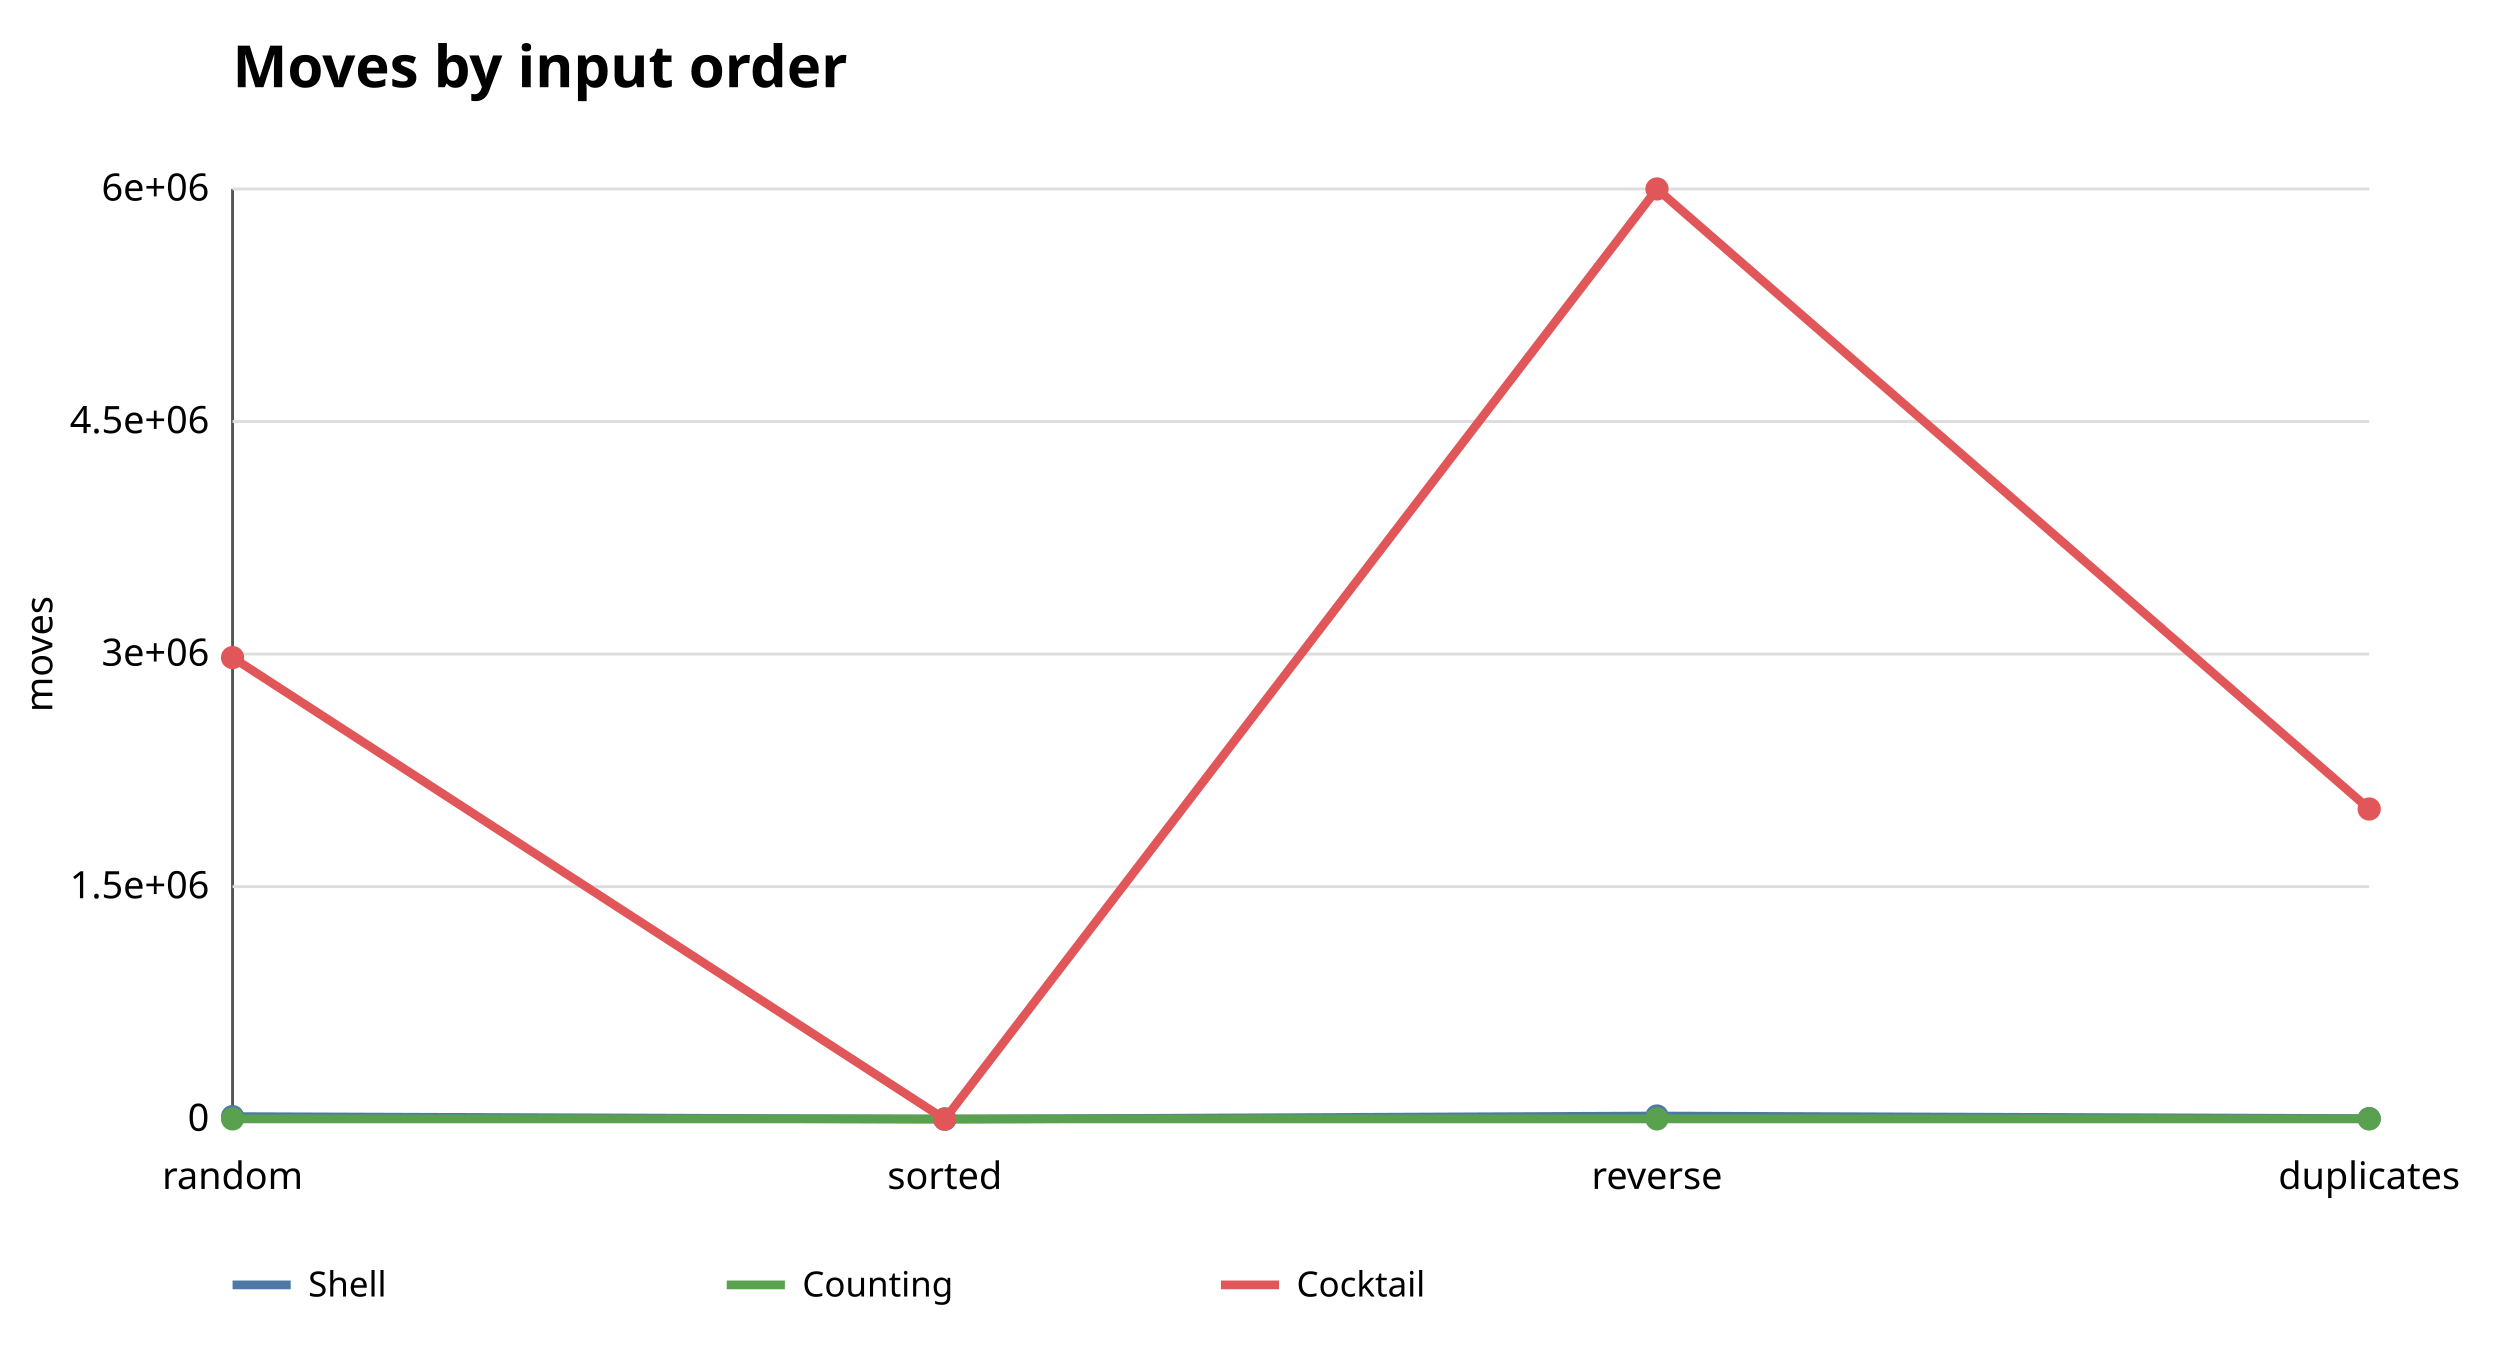
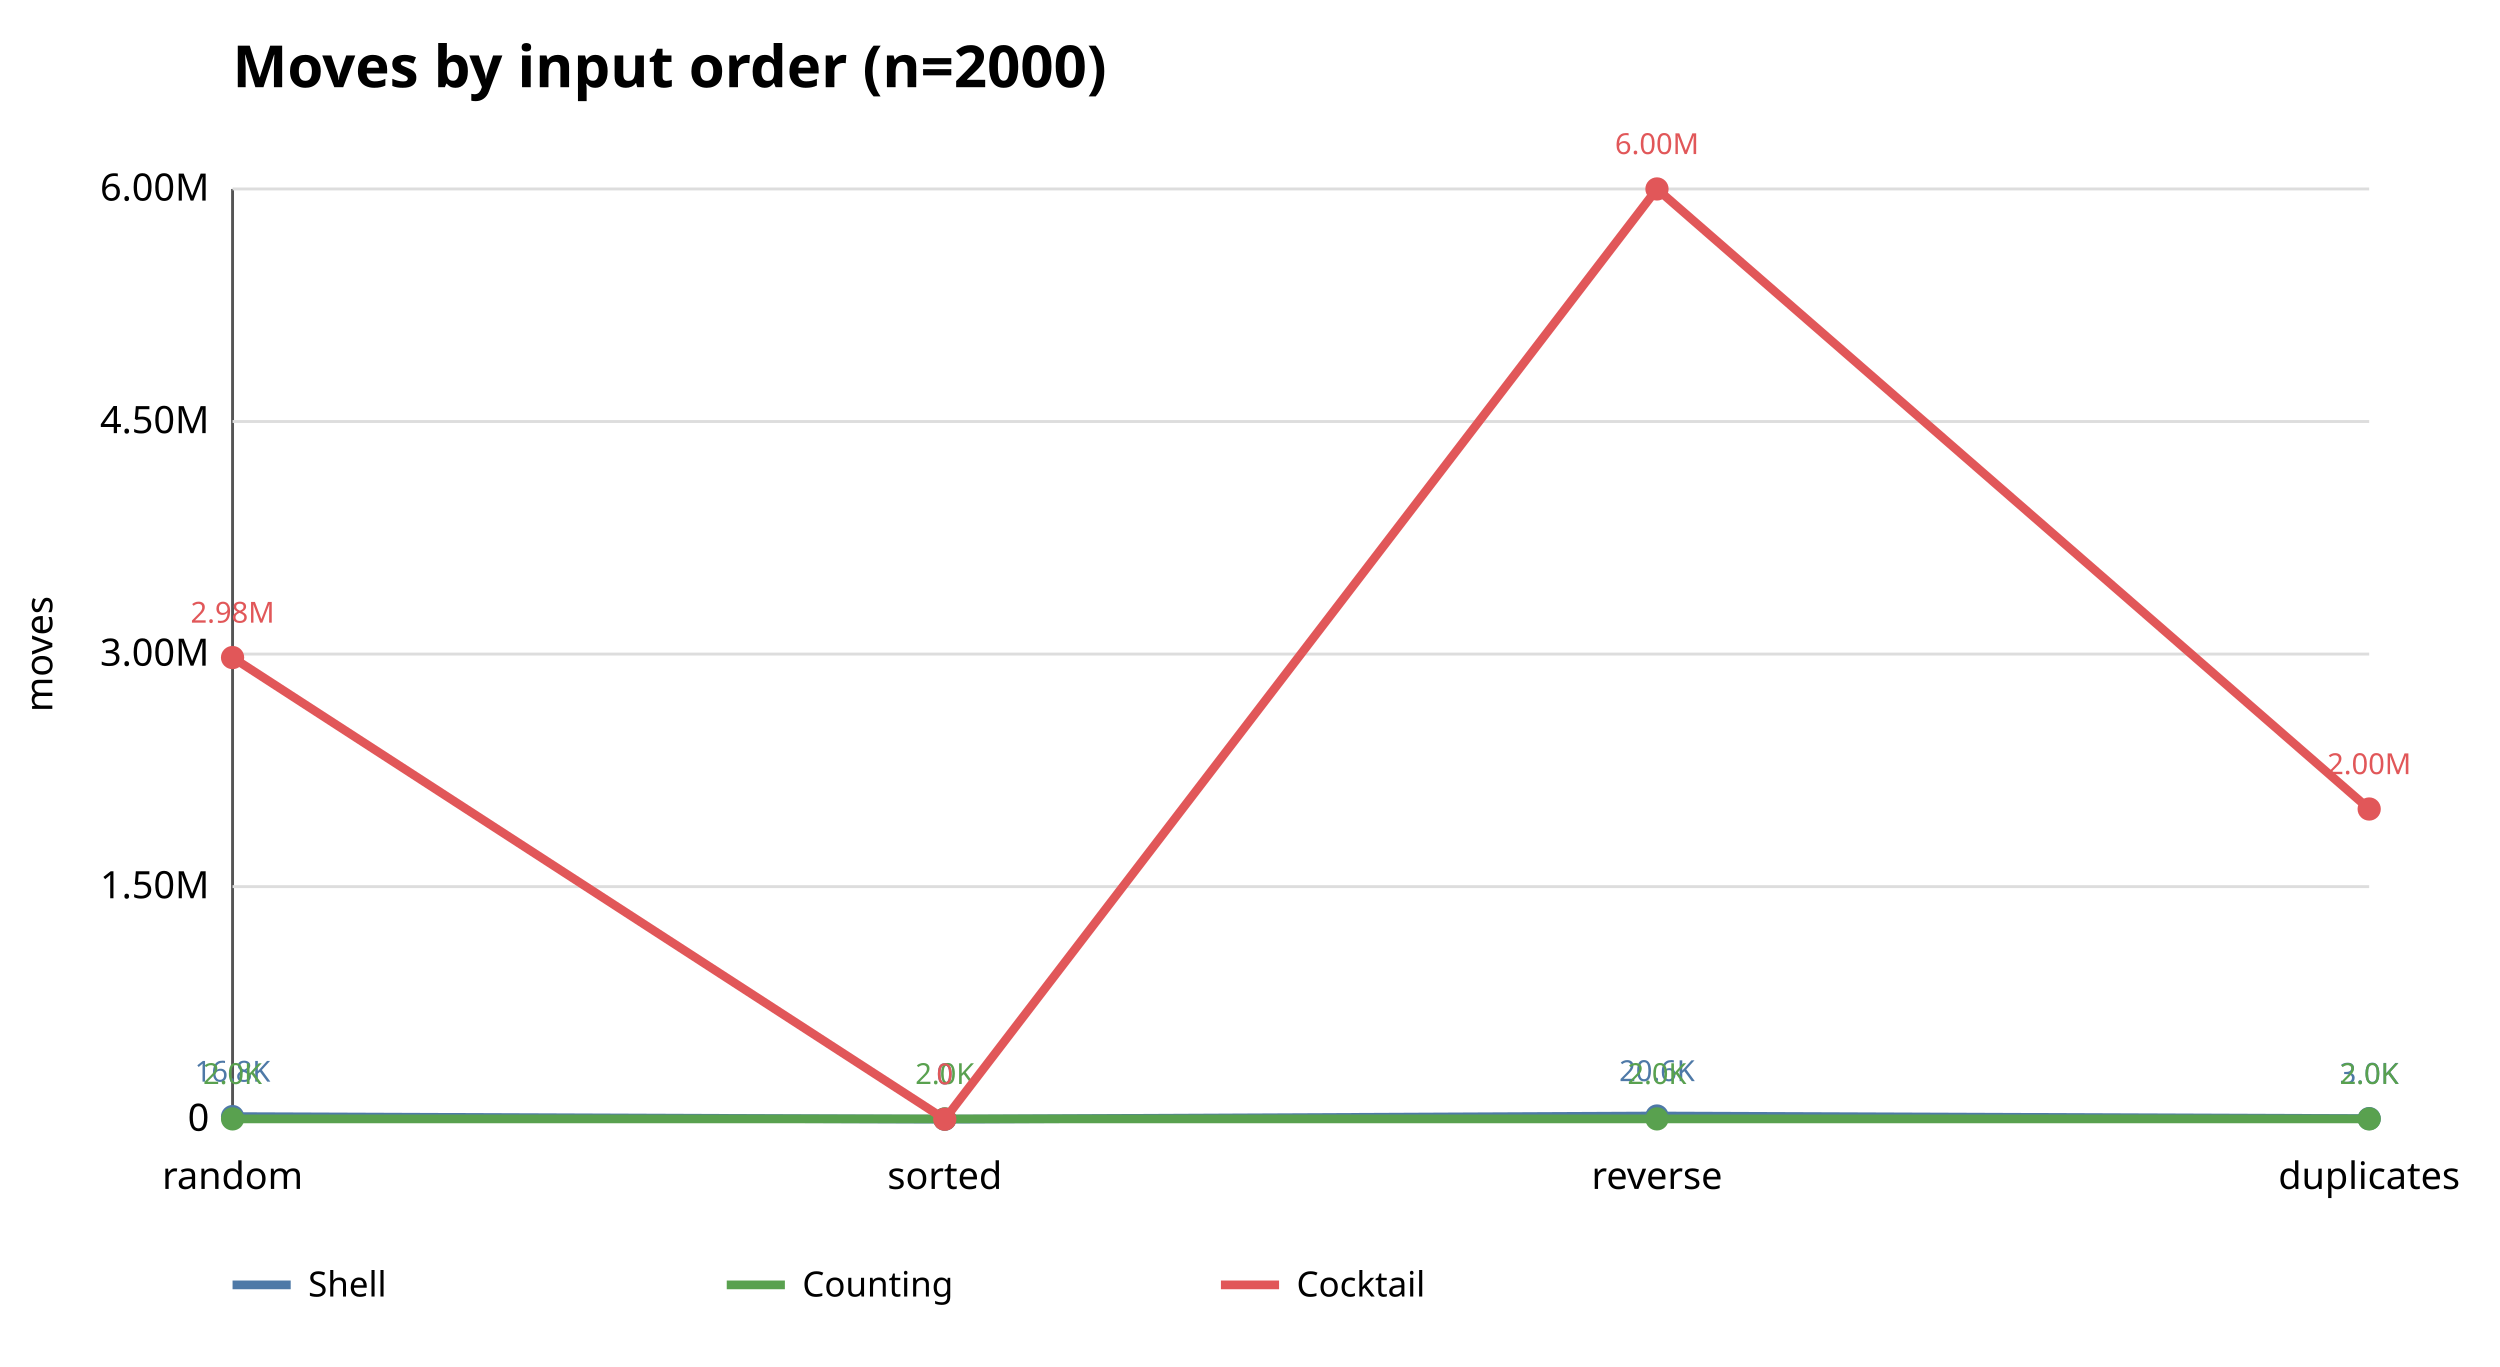
<svg xmlns="http://www.w3.org/2000/svg" viewBox="0 0 860 470">
-   <style>text{font:13px sans-serif}.title{font-size:20px;font-weight:bold}.axis{stroke:#555}.grid{stroke:#ddd}.legend{font-size:12px}</style>
-   <text class="title" x="80" y="30">Moves by input order</text>
+   <style>text{font:13px sans-serif}.title{font-size:20px;font-weight:bold}.axis{stroke:#555}.grid{stroke:#ddd}.legend{font-size:12px}.point-label{font-size:10px}</style>
+   <text class="title" x="80" y="30">Moves by input order (n=2000)</text>
  <text transform="translate(18 225.0) rotate(-90)" text-anchor="middle">moves</text>
  <line class="axis" x1="80" y1="65" x2="80" y2="385" />
  <line class="axis" x1="80" y1="385" x2="815" y2="385" />
  <line class="grid" x1="80" y1="385.0" x2="815" y2="385.0" />
  <text x="72" y="389.0" text-anchor="end">0</text>
  <line class="grid" x1="80" y1="305.0" x2="815" y2="305.0" />
-   <text x="72" y="309.0" text-anchor="end">1.5e+06</text>
+   <text x="72" y="309.0" text-anchor="end">1.50M</text>
  <line class="grid" x1="80" y1="225.0" x2="815" y2="225.0" />
-   <text x="72" y="229.0" text-anchor="end">3e+06</text>
+   <text x="72" y="229.0" text-anchor="end">3.00M</text>
  <line class="grid" x1="80" y1="145.0" x2="815" y2="145.0" />
-   <text x="72" y="149.0" text-anchor="end">4.5e+06</text>
+   <text x="72" y="149.0" text-anchor="end">4.50M</text>
  <line class="grid" x1="80" y1="65.0" x2="815" y2="65.0" />
-   <text x="72" y="69.0" text-anchor="end">6e+06</text>
+   <text x="72" y="69.0" text-anchor="end">6.00M</text>
  <text x="80.0" y="409" text-anchor="middle">random</text>
  <text x="325.0" y="409" text-anchor="middle">sorted</text>
  <text x="570.0" y="409" text-anchor="middle">reverse</text>
  <text x="815.0" y="409" text-anchor="middle">duplicates</text>
  <polyline fill="none" stroke="#4e79a7" stroke-width="3" points="80.0,384.1 325.0,385.0 570.0,383.9 815.0,384.8" />
  <circle cx="80.0" cy="384.1" r="4" fill="#4e79a7" />
+   <text class="point-label" x="80.0" y="372.1" text-anchor="middle" fill="#4e79a7">16.8K</text>
  <circle cx="325.0" cy="385.0" r="4" fill="#4e79a7" />
+   <text class="point-label" x="325.0" y="373.0" text-anchor="middle" fill="#4e79a7">0</text>
  <circle cx="570.0" cy="383.9" r="4" fill="#4e79a7" />
+   <text class="point-label" x="570.0" y="371.9" text-anchor="middle" fill="#4e79a7">20.6K</text>
  <circle cx="815.0" cy="384.8" r="4" fill="#4e79a7" />
+   <text class="point-label" x="815.0" y="372.8" text-anchor="middle" fill="#4e79a7">3.0K</text>
  <polyline fill="none" stroke="#59a14f" stroke-width="3" points="80.0,384.9 325.0,384.9 570.0,384.9 815.0,384.9" />
  <circle cx="80.0" cy="384.9" r="4" fill="#59a14f" />
+   <text class="point-label" x="80.0" y="372.9" text-anchor="middle" fill="#59a14f">2.0K</text>
  <circle cx="325.0" cy="384.9" r="4" fill="#59a14f" />
+   <text class="point-label" x="325.0" y="372.9" text-anchor="middle" fill="#59a14f">2.0K</text>
  <circle cx="570.0" cy="384.9" r="4" fill="#59a14f" />
+   <text class="point-label" x="570.0" y="372.9" text-anchor="middle" fill="#59a14f">2.0K</text>
  <circle cx="815.0" cy="384.9" r="4" fill="#59a14f" />
+   <text class="point-label" x="815.0" y="372.9" text-anchor="middle" fill="#59a14f">2.0K</text>
  <polyline fill="none" stroke="#e15759" stroke-width="3" points="80.0,226.2 325.0,385.0 570.0,65.0 815.0,278.3" />
  <circle cx="80.0" cy="226.2" r="4" fill="#e15759" />
+   <text class="point-label" x="80.0" y="214.2" text-anchor="middle" fill="#e15759">2.98M</text>
  <circle cx="325.0" cy="385.0" r="4" fill="#e15759" />
+   <text class="point-label" x="325.0" y="373.0" text-anchor="middle" fill="#e15759">0</text>
  <circle cx="570.0" cy="65.0" r="4" fill="#e15759" />
+   <text class="point-label" x="570.0" y="53.0" text-anchor="middle" fill="#e15759">6.00M</text>
  <circle cx="815.0" cy="278.3" r="4" fill="#e15759" />
+   <text class="point-label" x="815.0" y="266.3" text-anchor="middle" fill="#e15759">2.00M</text>
  <line x1="80" y1="442" x2="100" y2="442" stroke="#4e79a7" stroke-width="3" />
  <text class="legend" x="106" y="446">Shell</text>
  <line x1="250" y1="442" x2="270" y2="442" stroke="#59a14f" stroke-width="3" />
  <text class="legend" x="276" y="446">Counting</text>
  <line x1="420" y1="442" x2="440" y2="442" stroke="#e15759" stroke-width="3" />
  <text class="legend" x="446" y="446">Cocktail</text>
</svg>
